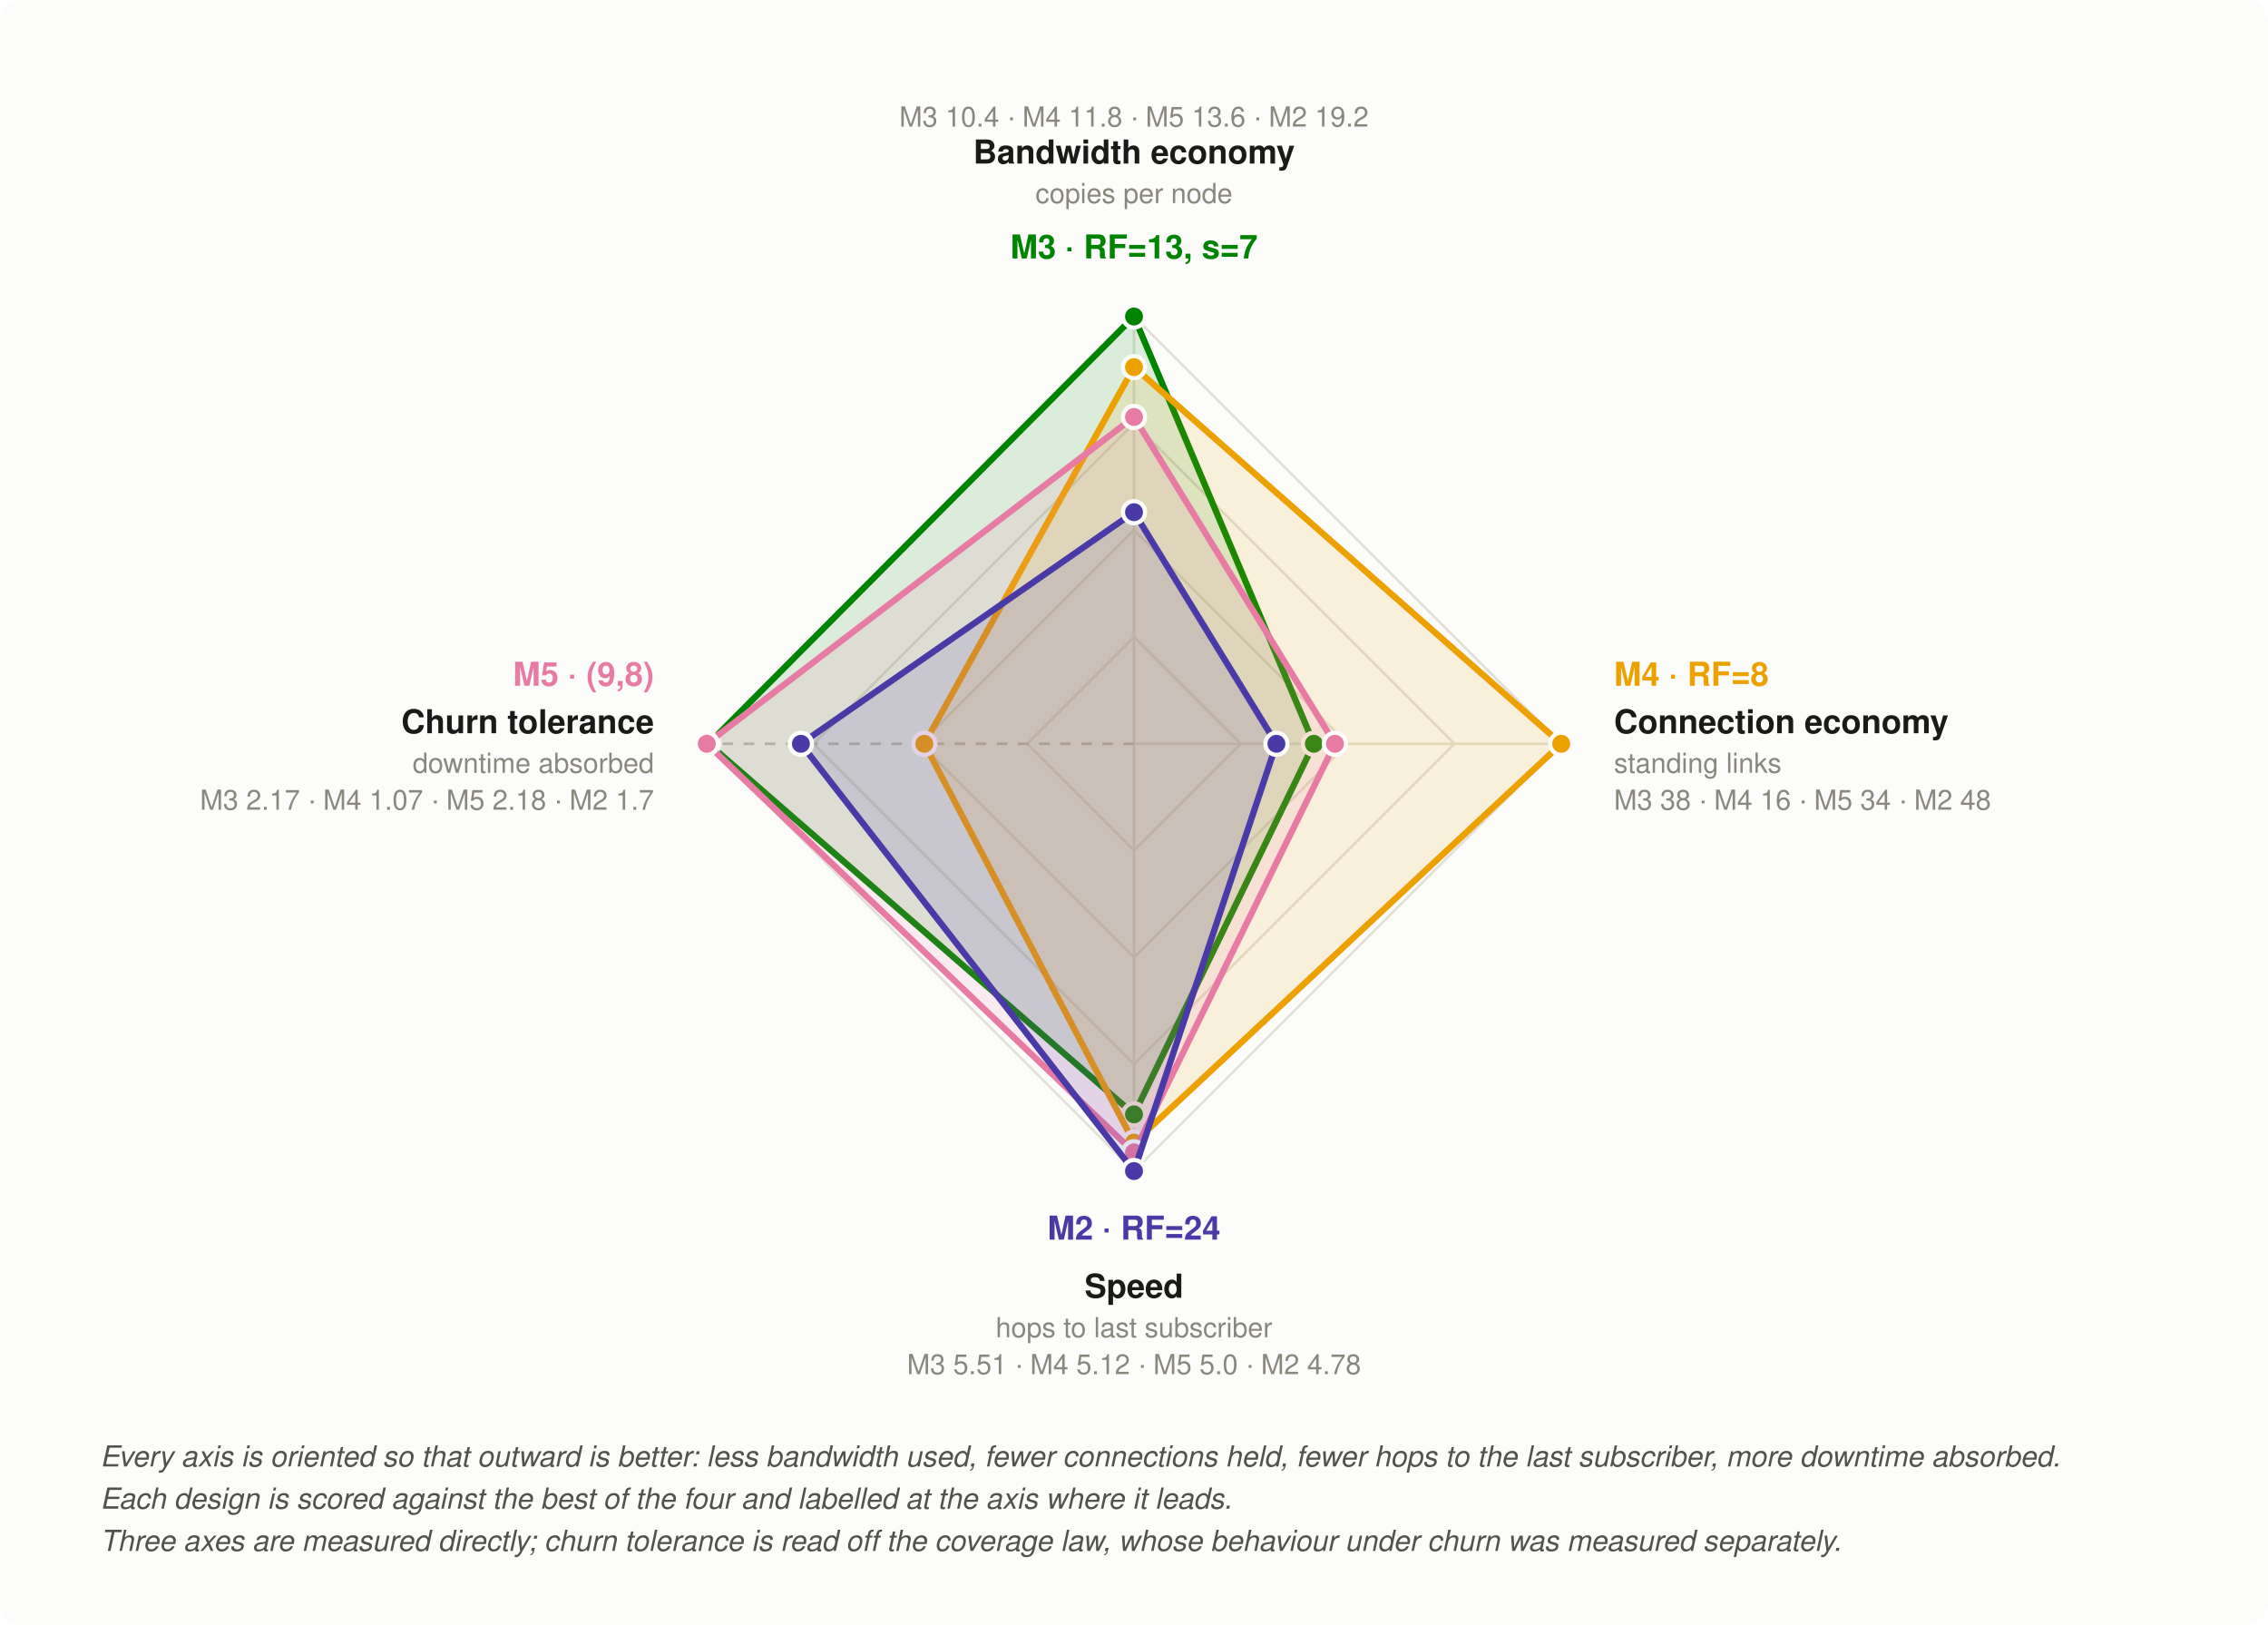
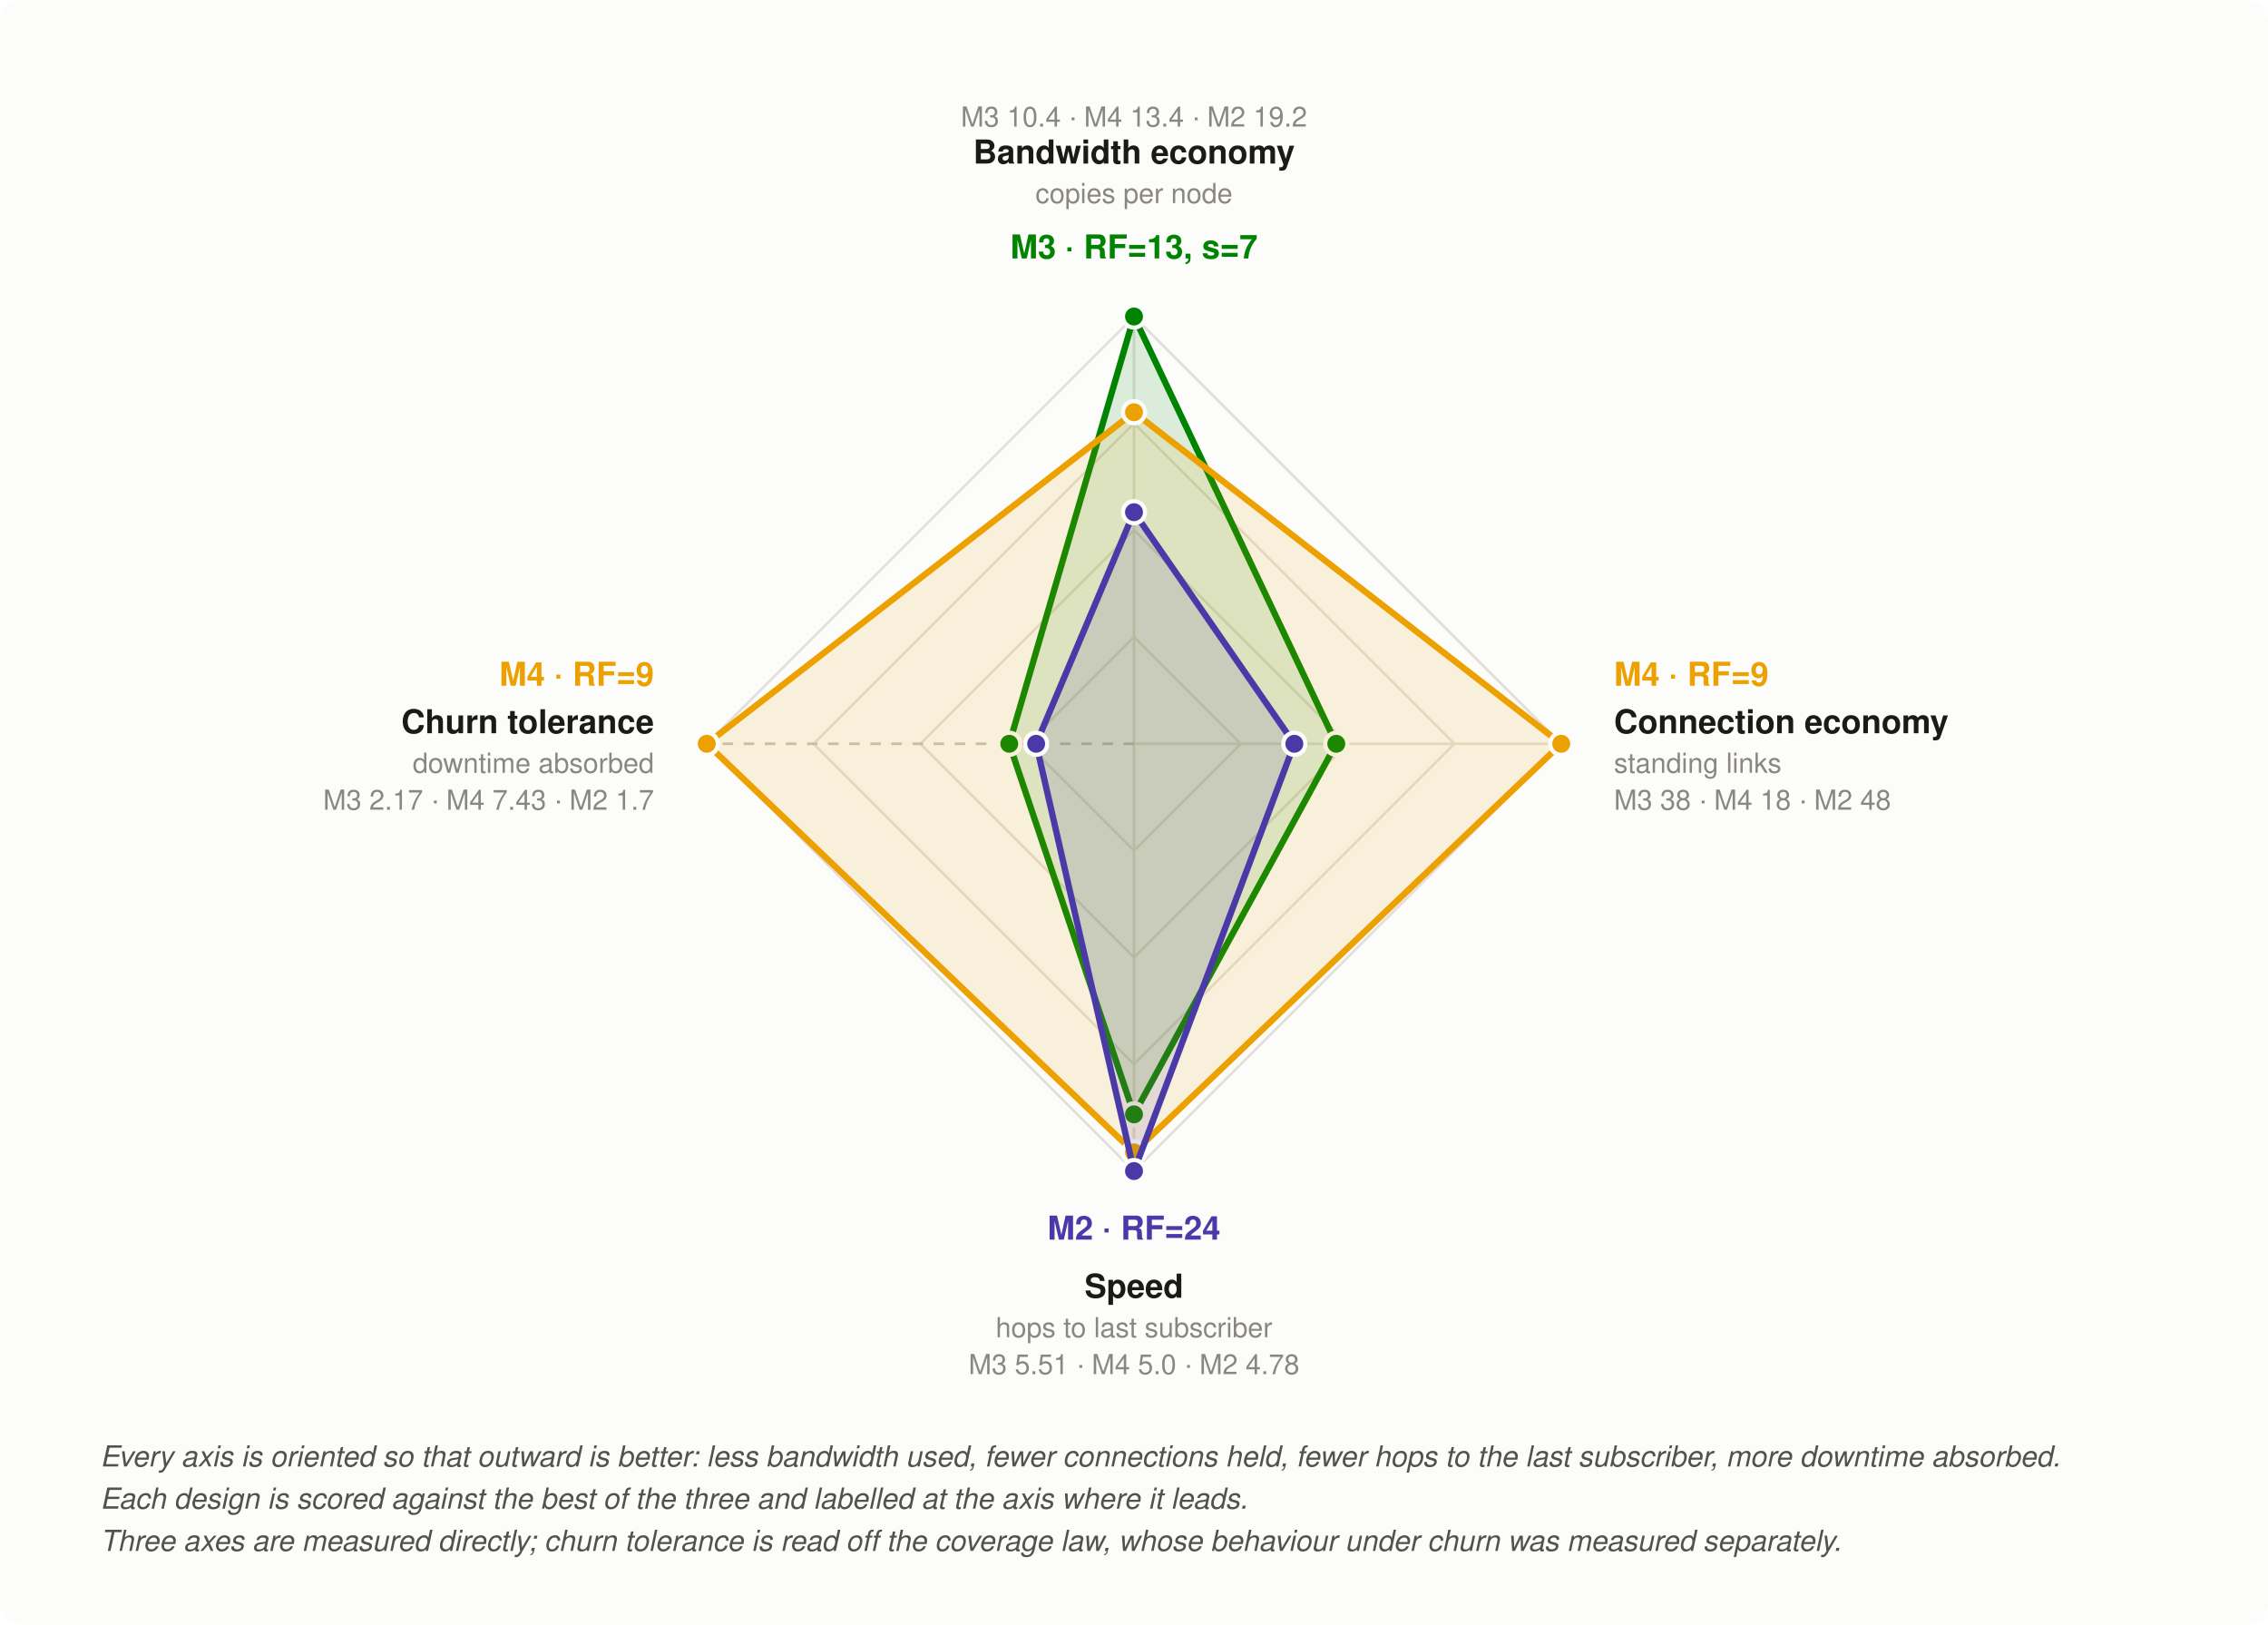
<svg xmlns="http://www.w3.org/2000/svg" viewBox="0 0 860 616" width="860" height="616" role="img" aria-labelledby="t d">
  <rect width="860" height="616" rx="8" fill="#fcfcfb" />
  <polygon points="430.0,241.5 470.5,282.0 430.0,322.5 389.5,282.0" fill="none" stroke="#e2e0d8" stroke-width="1" />
  <polygon points="430.0,201.0 511.0,282.0 430.0,363.0 349.0,282.0" fill="none" stroke="#e2e0d8" stroke-width="1" />
  <polygon points="430.0,160.5 551.5,282.0 430.0,403.5 308.5,282.0" fill="none" stroke="#e2e0d8" stroke-width="1" />
  <polygon points="430.0,120.0 592.0,282.0 430.0,444.0 268.0,282.0" fill="none" stroke="#e2e0d8" stroke-width="1" />
  <line x1="430.0" y1="282.0" x2="430.0" y2="120.0" stroke="#e2e0d8" stroke-width="1" />
  <line x1="430.0" y1="282.0" x2="592.0" y2="282.0" stroke="#e2e0d8" stroke-width="1" />
  <line x1="430.0" y1="282.0" x2="430.0" y2="444.0" stroke="#e2e0d8" stroke-width="1" />
  <line x1="430.0" y1="282.0" x2="268.0" y2="282.0" stroke="#c4c2b9" stroke-width="1" stroke-dasharray="4 4" />
-   <polygon points="430.0,120.0 498.2,282.0 430.0,422.5 268.7,282.0" fill="#008300" fill-opacity="0.13" stroke="#008300" stroke-width="2.4" stroke-linejoin="round" />
+   <polygon points="430.0,120.0 506.7,282.0 430.0,422.5 382.7,282.0" fill="#008300" fill-opacity="0.13" stroke="#008300" stroke-width="2.4" stroke-linejoin="round" />
  <circle cx="430.0" cy="120.0" r="4.2" fill="#008300" stroke="#fcfcfb" stroke-width="1.6" />
-   <circle cx="498.2" cy="282.0" r="4.2" fill="#008300" stroke="#fcfcfb" stroke-width="1.6" />
+   <circle cx="506.7" cy="282.0" r="4.2" fill="#008300" stroke="#fcfcfb" stroke-width="1.6" />
  <circle cx="430.0" cy="422.5" r="4.2" fill="#008300" stroke="#fcfcfb" stroke-width="1.6" />
-   <circle cx="268.7" cy="282.0" r="4.2" fill="#008300" stroke="#fcfcfb" stroke-width="1.6" />
-   <polygon points="430.0,139.2 592.0,282.0 430.0,433.2 350.5,282.0" fill="#eda100" fill-opacity="0.13" stroke="#eda100" stroke-width="2.4" stroke-linejoin="round" />
-   <circle cx="430.0" cy="139.2" r="4.2" fill="#eda100" stroke="#fcfcfb" stroke-width="1.6" />
+   <circle cx="382.7" cy="282.0" r="4.2" fill="#008300" stroke="#fcfcfb" stroke-width="1.6" />
+   <polygon points="430.0,156.3 592.0,282.0 430.0,436.9 268.0,282.0" fill="#eda100" fill-opacity="0.13" stroke="#eda100" stroke-width="2.4" stroke-linejoin="round" />
+   <circle cx="430.0" cy="156.3" r="4.2" fill="#eda100" stroke="#fcfcfb" stroke-width="1.6" />
  <circle cx="592.0" cy="282.0" r="4.2" fill="#eda100" stroke="#fcfcfb" stroke-width="1.6" />
-   <circle cx="430.0" cy="433.2" r="4.2" fill="#eda100" stroke="#fcfcfb" stroke-width="1.6" />
-   <circle cx="350.5" cy="282.0" r="4.2" fill="#eda100" stroke="#fcfcfb" stroke-width="1.6" />
-   <polygon points="430.0,158.1 506.2,282.0 430.0,436.9 268.0,282.0" fill="#e87ba4" fill-opacity="0.13" stroke="#e87ba4" stroke-width="2.4" stroke-linejoin="round" />
-   <circle cx="430.0" cy="158.1" r="4.2" fill="#e87ba4" stroke="#fcfcfb" stroke-width="1.6" />
-   <circle cx="506.2" cy="282.0" r="4.2" fill="#e87ba4" stroke="#fcfcfb" stroke-width="1.6" />
-   <circle cx="430.0" cy="436.9" r="4.2" fill="#e87ba4" stroke="#fcfcfb" stroke-width="1.6" />
-   <circle cx="268.0" cy="282.0" r="4.2" fill="#e87ba4" stroke="#fcfcfb" stroke-width="1.6" />
-   <polygon points="430.0,194.2 484.0,282.0 430.0,444.0 303.7,282.0" fill="#4a3aa7" fill-opacity="0.13" stroke="#4a3aa7" stroke-width="2.4" stroke-linejoin="round" />
+   <circle cx="430.0" cy="436.9" r="4.2" fill="#eda100" stroke="#fcfcfb" stroke-width="1.6" />
+   <circle cx="268.0" cy="282.0" r="4.2" fill="#eda100" stroke="#fcfcfb" stroke-width="1.6" />
+   <polygon points="430.0,194.2 490.8,282.0 430.0,444.0 392.9,282.0" fill="#4a3aa7" fill-opacity="0.13" stroke="#4a3aa7" stroke-width="2.4" stroke-linejoin="round" />
  <circle cx="430.0" cy="194.2" r="4.2" fill="#4a3aa7" stroke="#fcfcfb" stroke-width="1.6" />
-   <circle cx="484.0" cy="282.0" r="4.2" fill="#4a3aa7" stroke="#fcfcfb" stroke-width="1.6" />
+   <circle cx="490.8" cy="282.0" r="4.2" fill="#4a3aa7" stroke="#fcfcfb" stroke-width="1.6" />
  <circle cx="430.0" cy="444.0" r="4.2" fill="#4a3aa7" stroke="#fcfcfb" stroke-width="1.6" />
-   <circle cx="303.7" cy="282.0" r="4.2" fill="#4a3aa7" stroke="#fcfcfb" stroke-width="1.6" />
+   <circle cx="392.9" cy="282.0" r="4.2" fill="#4a3aa7" stroke="#fcfcfb" stroke-width="1.6" />
  <text x="430.0" y="98.0" font-size="12.5" fill="#008300" font-family="-apple-system,BlinkMacSystemFont,Segoe UI,Helvetica,Arial,sans-serif" text-anchor="middle" font-weight="650">M3 · RF=13, s=7</text>
  <text x="430.0" y="62.0" font-size="12.5" fill="#1a1a19" font-family="-apple-system,BlinkMacSystemFont,Segoe UI,Helvetica,Arial,sans-serif" text-anchor="middle" font-weight="600">Bandwidth economy</text>
  <text x="430.0" y="77.0" font-size="10.5" fill="#8a887e" font-family="-apple-system,BlinkMacSystemFont,Segoe UI,Helvetica,Arial,sans-serif" text-anchor="middle">copies per node</text>
-   <text x="430.0" y="48.0" font-size="10.5" fill="#8a887e" font-family="-apple-system,BlinkMacSystemFont,Segoe UI,Helvetica,Arial,sans-serif" text-anchor="middle">M3 10.4 · M4 11.8 · M5 13.6 · M2 19.2</text>
-   <text x="612.0" y="260.0" font-size="12.5" fill="#eda100" font-family="-apple-system,BlinkMacSystemFont,Segoe UI,Helvetica,Arial,sans-serif" font-weight="650">M4 · RF=8</text>
+   <text x="430.0" y="48.0" font-size="10.5" fill="#8a887e" font-family="-apple-system,BlinkMacSystemFont,Segoe UI,Helvetica,Arial,sans-serif" text-anchor="middle">M3 10.4 · M4 13.4 · M2 19.2</text>
+   <text x="612.0" y="260.0" font-size="12.5" fill="#eda100" font-family="-apple-system,BlinkMacSystemFont,Segoe UI,Helvetica,Arial,sans-serif" font-weight="650">M4 · RF=9</text>
  <text x="612.0" y="278.0" font-size="12.5" fill="#1a1a19" font-family="-apple-system,BlinkMacSystemFont,Segoe UI,Helvetica,Arial,sans-serif" font-weight="600">Connection economy</text>
  <text x="612.0" y="293.0" font-size="10.5" fill="#8a887e" font-family="-apple-system,BlinkMacSystemFont,Segoe UI,Helvetica,Arial,sans-serif">standing links</text>
-   <text x="612.0" y="307.0" font-size="10.5" fill="#8a887e" font-family="-apple-system,BlinkMacSystemFont,Segoe UI,Helvetica,Arial,sans-serif">M3 38 · M4 16 · M5 34 · M2 48</text>
+   <text x="612.0" y="307.0" font-size="10.5" fill="#8a887e" font-family="-apple-system,BlinkMacSystemFont,Segoe UI,Helvetica,Arial,sans-serif">M3 38 · M4 18 · M2 48</text>
  <text x="430.0" y="470.0" font-size="12.5" fill="#4a3aa7" font-family="-apple-system,BlinkMacSystemFont,Segoe UI,Helvetica,Arial,sans-serif" text-anchor="middle" font-weight="650">M2 · RF=24</text>
  <text x="430.0" y="492.0" font-size="12.5" fill="#1a1a19" font-family="-apple-system,BlinkMacSystemFont,Segoe UI,Helvetica,Arial,sans-serif" text-anchor="middle" font-weight="600">Speed</text>
  <text x="430.0" y="507.0" font-size="10.5" fill="#8a887e" font-family="-apple-system,BlinkMacSystemFont,Segoe UI,Helvetica,Arial,sans-serif" text-anchor="middle">hops to last subscriber</text>
-   <text x="430.0" y="521.0" font-size="10.5" fill="#8a887e" font-family="-apple-system,BlinkMacSystemFont,Segoe UI,Helvetica,Arial,sans-serif" text-anchor="middle">M3 5.51 · M4 5.12 · M5 5.0 · M2 4.78</text>
-   <text x="248.0" y="260.0" font-size="12.5" fill="#e87ba4" font-family="-apple-system,BlinkMacSystemFont,Segoe UI,Helvetica,Arial,sans-serif" text-anchor="end" font-weight="650">M5 · (9,8)</text>
+   <text x="430.0" y="521.0" font-size="10.5" fill="#8a887e" font-family="-apple-system,BlinkMacSystemFont,Segoe UI,Helvetica,Arial,sans-serif" text-anchor="middle">M3 5.51 · M4 5.0 · M2 4.78</text>
+   <text x="248.0" y="260.0" font-size="12.5" fill="#eda100" font-family="-apple-system,BlinkMacSystemFont,Segoe UI,Helvetica,Arial,sans-serif" text-anchor="end" font-weight="650">M4 · RF=9</text>
  <text x="248.0" y="278.0" font-size="12.5" fill="#1a1a19" font-family="-apple-system,BlinkMacSystemFont,Segoe UI,Helvetica,Arial,sans-serif" text-anchor="end" font-weight="600">Churn tolerance</text>
  <text x="248.0" y="293.0" font-size="10.5" fill="#8a887e" font-family="-apple-system,BlinkMacSystemFont,Segoe UI,Helvetica,Arial,sans-serif" text-anchor="end">downtime absorbed</text>
-   <text x="248.0" y="307.0" font-size="10.5" fill="#8a887e" font-family="-apple-system,BlinkMacSystemFont,Segoe UI,Helvetica,Arial,sans-serif" text-anchor="end">M3 2.17 · M4 1.07 · M5 2.18 · M2 1.7</text>
+   <text x="248.0" y="307.0" font-size="10.5" fill="#8a887e" font-family="-apple-system,BlinkMacSystemFont,Segoe UI,Helvetica,Arial,sans-serif" text-anchor="end">M3 2.17 · M4 7.43 · M2 1.7</text>
  <text x="38.0" y="556.0" font-size="11" fill="#52514e" font-family="-apple-system,BlinkMacSystemFont,Segoe UI,Helvetica,Arial,sans-serif" font-style="italic">Every axis is oriented so that outward is better: less bandwidth used, fewer connections held, fewer hops to the last subscriber, more downtime absorbed.</text>
-   <text x="38.0" y="572.0" font-size="11" fill="#52514e" font-family="-apple-system,BlinkMacSystemFont,Segoe UI,Helvetica,Arial,sans-serif" font-style="italic">Each design is scored against the best of the four and labelled at the axis where it leads.</text>
+   <text x="38.0" y="572.0" font-size="11" fill="#52514e" font-family="-apple-system,BlinkMacSystemFont,Segoe UI,Helvetica,Arial,sans-serif" font-style="italic">Each design is scored against the best of the three and labelled at the axis where it leads.</text>
  <text x="38.0" y="588.0" font-size="11" fill="#52514e" font-family="-apple-system,BlinkMacSystemFont,Segoe UI,Helvetica,Arial,sans-serif" font-style="italic">Three axes are measured directly; churn tolerance is read off the coverage law, whose behaviour under churn was measured separately.</text>
</svg>
